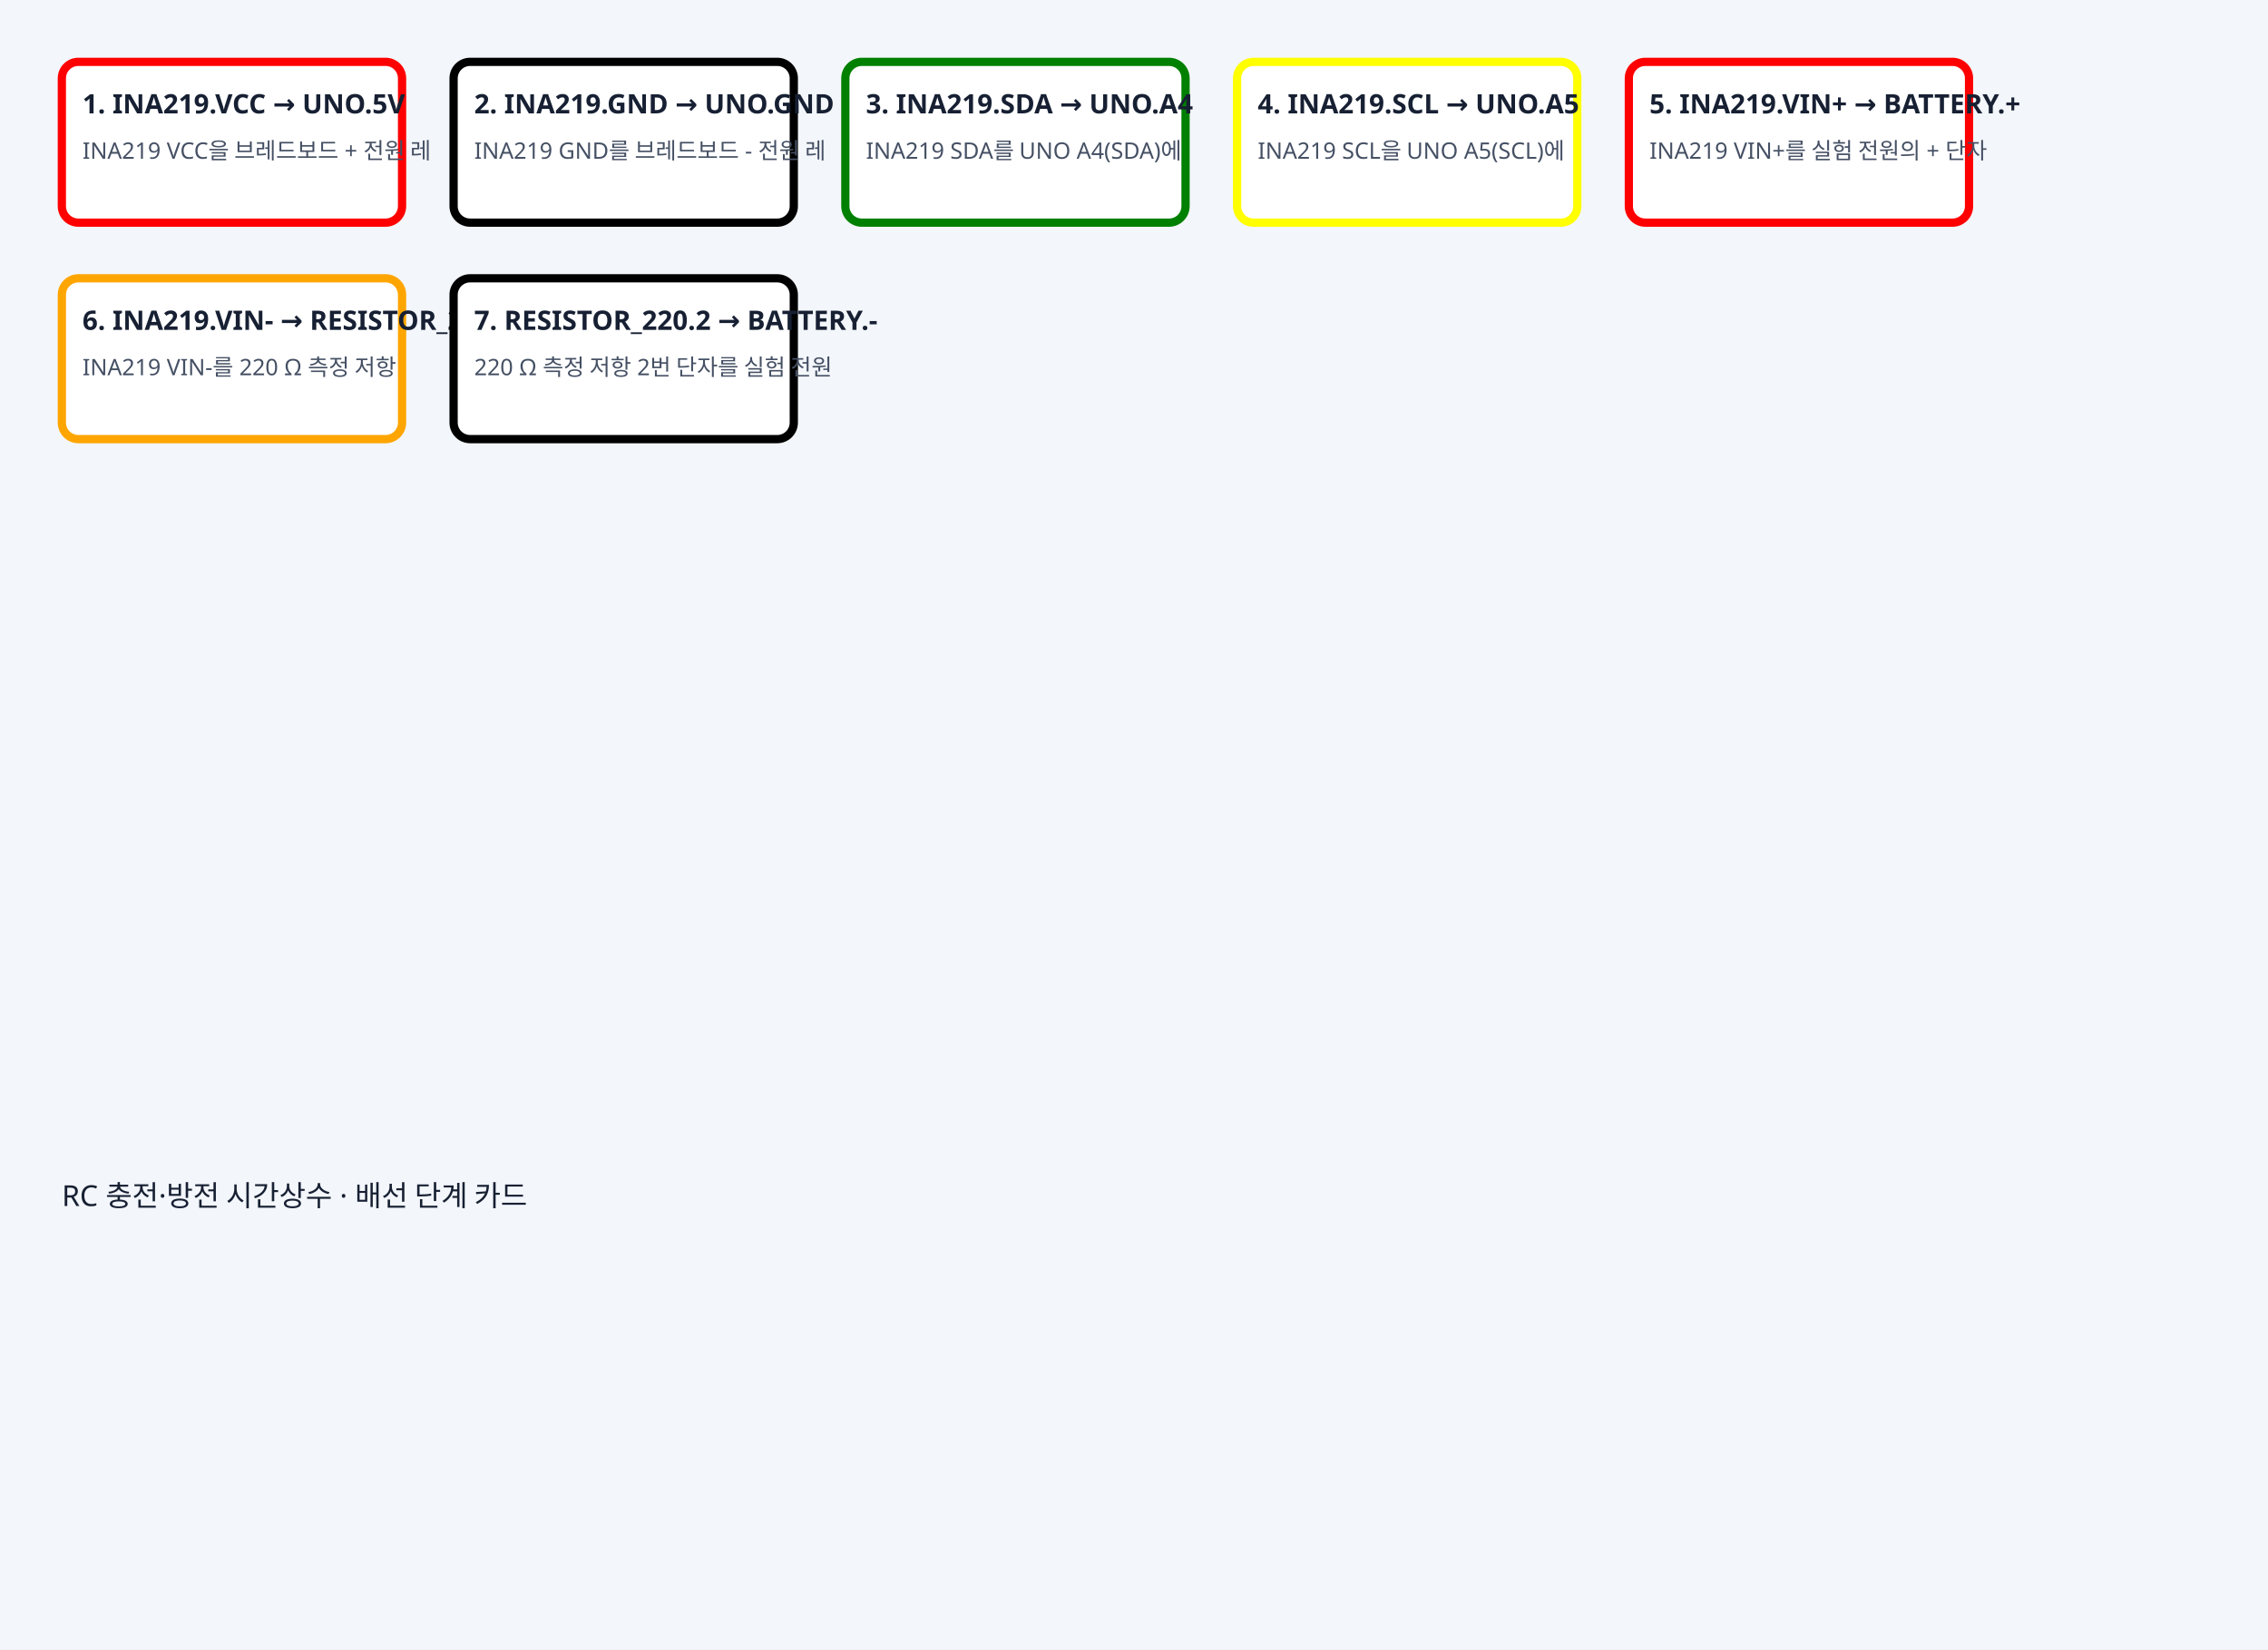
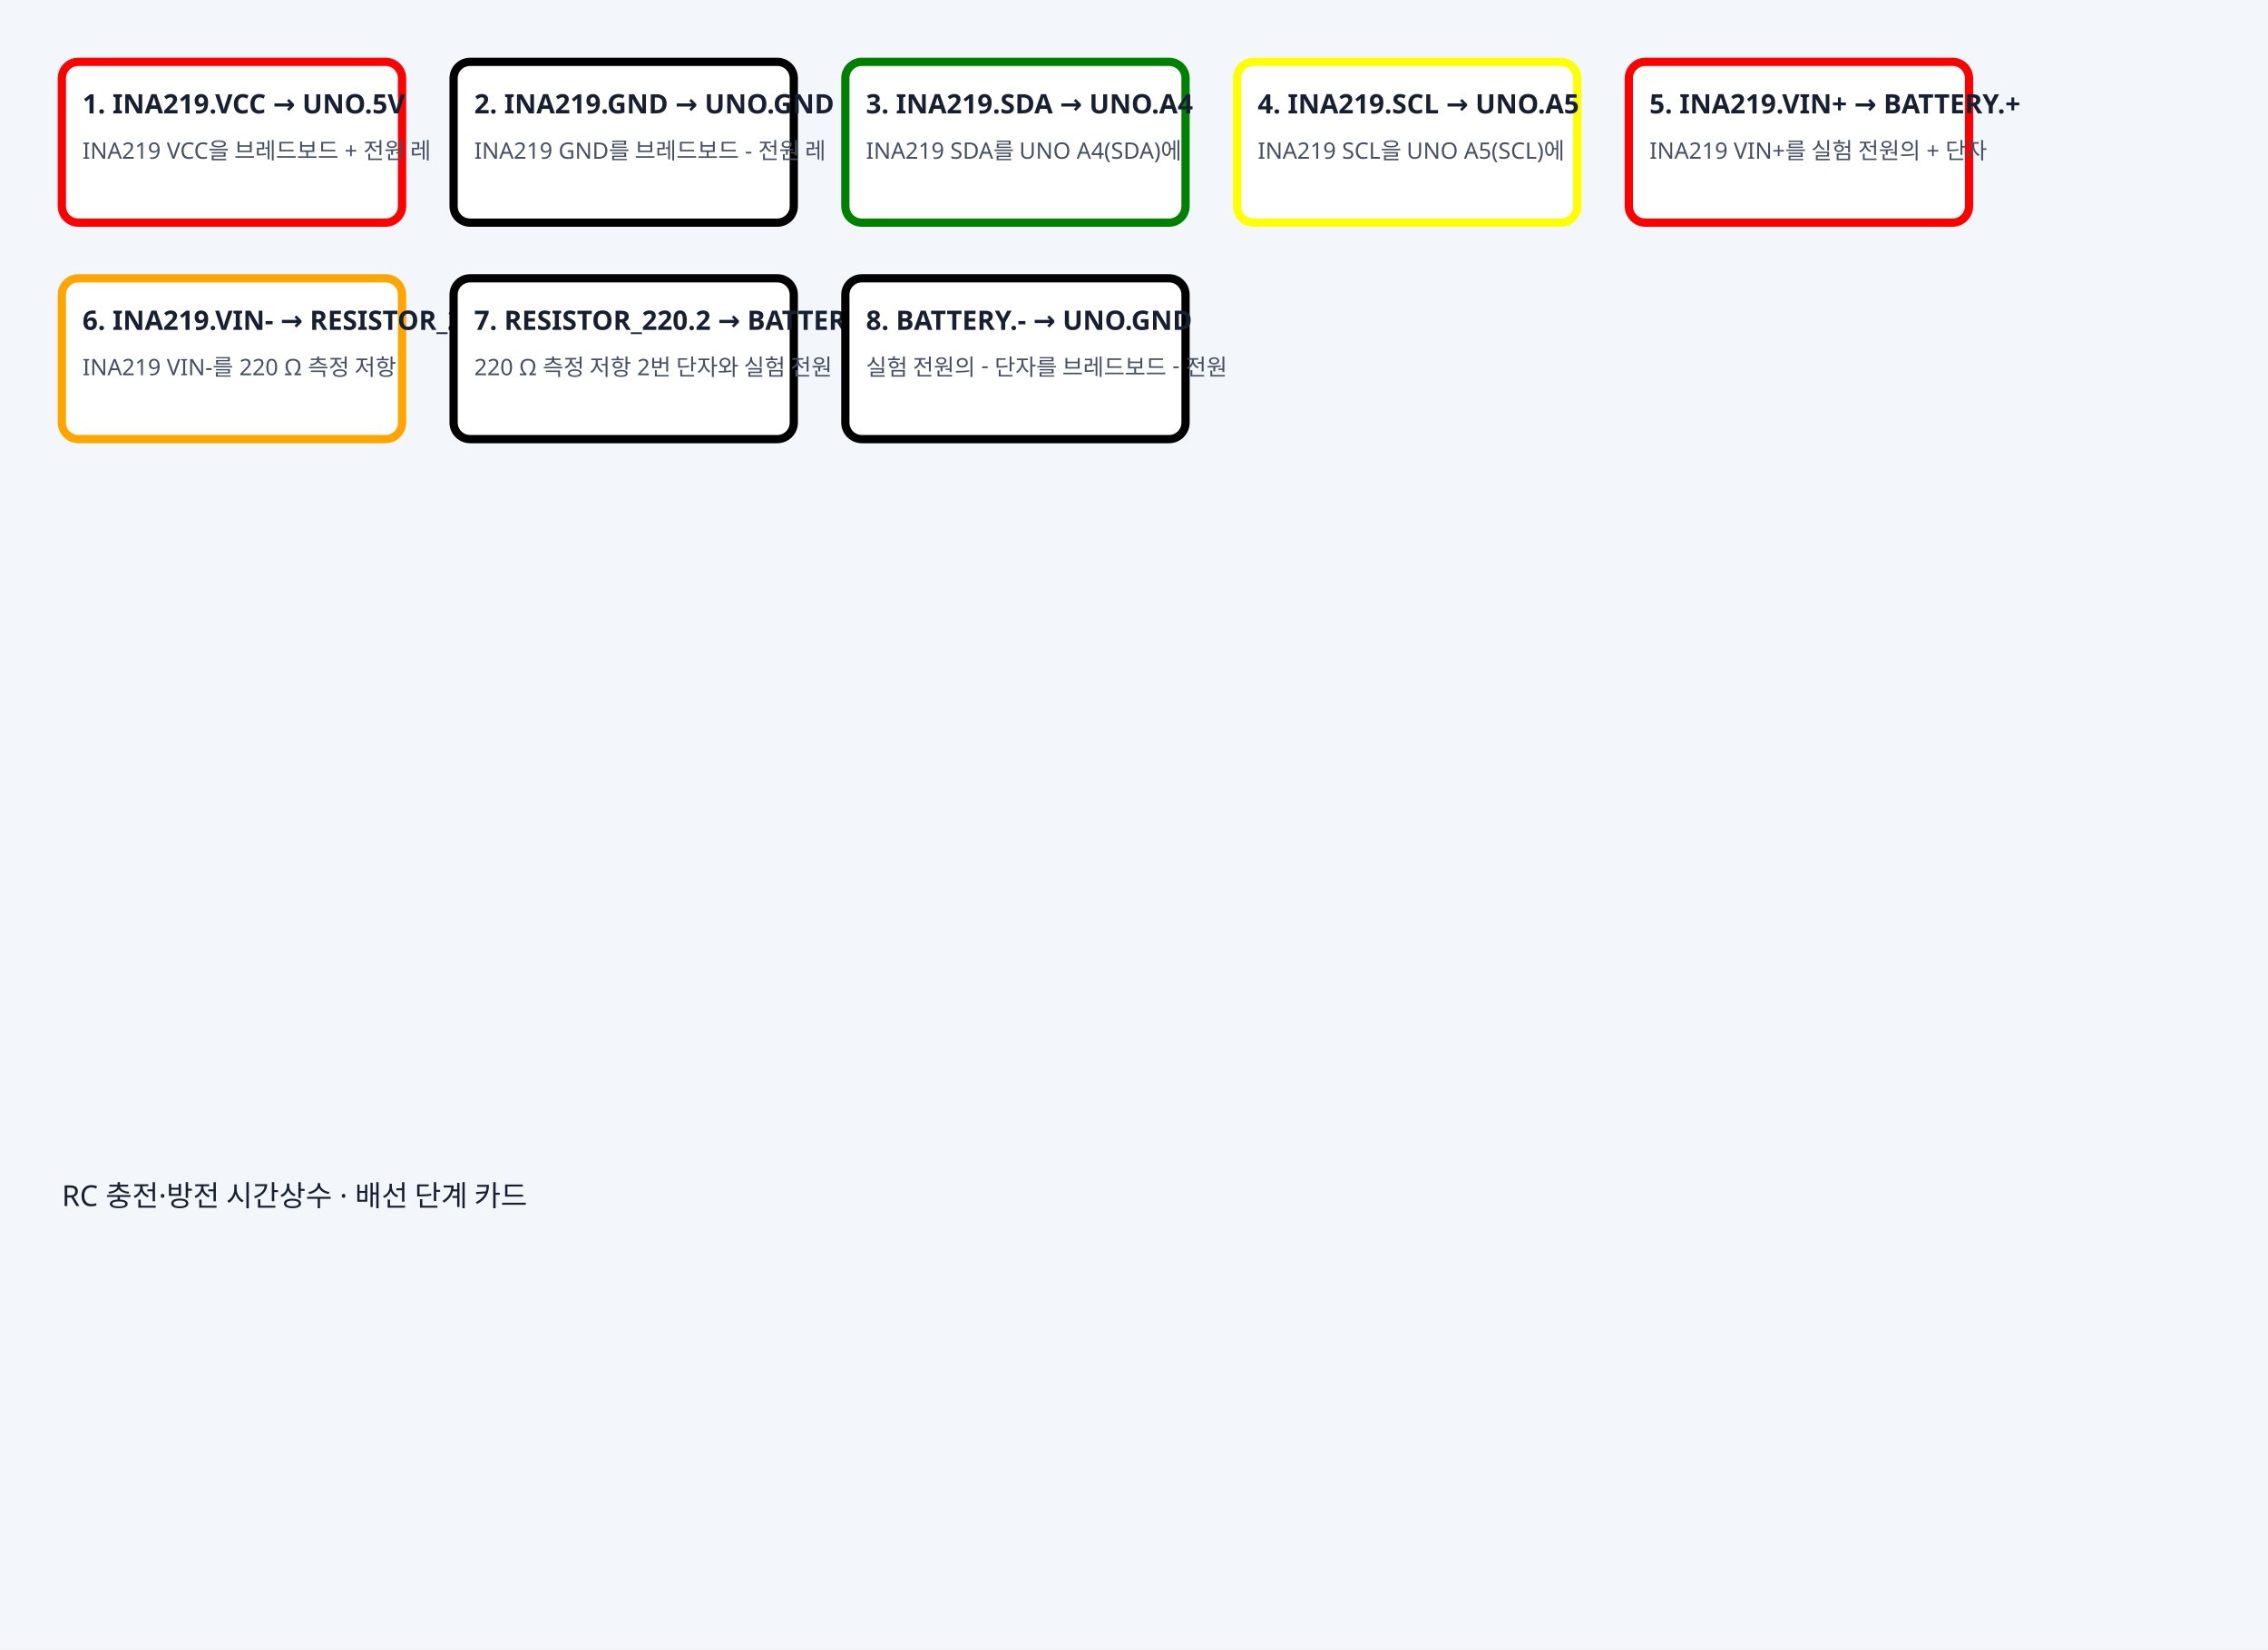
<svg xmlns="http://www.w3.org/2000/svg" width="1100" height="800" viewBox="0 0 1100 800">
  <rect width="100%" height="100%" fill="#f3f6fa" />
  <text x="30" y="585" font-family="sans-serif" font-size="14" fill="#172033">RC 충전·방전 시간상수 · 배선 단계 카드</text>
  <g>
    <rect x="30" y="30" width="165" height="78" rx="8" fill="#ffffff" stroke="red" stroke-width="4" />
    <text x="40" y="55" font-family="sans-serif" font-size="13" font-weight="700" fill="#172033">1. INA219.VCC → UNO.5V</text>
    <text x="40" y="77" font-family="sans-serif" font-size="11" fill="#455064">INA219 VCC을 브레드보드 + 전원 레</text>
  </g>
  <g>
    <rect x="220" y="30" width="165" height="78" rx="8" fill="#ffffff" stroke="black" stroke-width="4" />
    <text x="230" y="55" font-family="sans-serif" font-size="13" font-weight="700" fill="#172033">2. INA219.GND → UNO.GND</text>
    <text x="230" y="77" font-family="sans-serif" font-size="11" fill="#455064">INA219 GND를 브레드보드 - 전원 레</text>
  </g>
  <g>
    <rect x="410" y="30" width="165" height="78" rx="8" fill="#ffffff" stroke="green" stroke-width="4" />
    <text x="420" y="55" font-family="sans-serif" font-size="13" font-weight="700" fill="#172033">3. INA219.SDA → UNO.A4</text>
    <text x="420" y="77" font-family="sans-serif" font-size="11" fill="#455064">INA219 SDA를 UNO A4(SDA)에</text>
  </g>
  <g>
    <rect x="600" y="30" width="165" height="78" rx="8" fill="#ffffff" stroke="yellow" stroke-width="4" />
    <text x="610" y="55" font-family="sans-serif" font-size="13" font-weight="700" fill="#172033">4. INA219.SCL → UNO.A5</text>
    <text x="610" y="77" font-family="sans-serif" font-size="11" fill="#455064">INA219 SCL을 UNO A5(SCL)에</text>
  </g>
  <g>
    <rect x="790" y="30" width="165" height="78" rx="8" fill="#ffffff" stroke="red" stroke-width="4" />
    <text x="800" y="55" font-family="sans-serif" font-size="13" font-weight="700" fill="#172033">5. INA219.VIN+ → BATTERY.+</text>
    <text x="800" y="77" font-family="sans-serif" font-size="11" fill="#455064">INA219 VIN+를 실험 전원의 + 단자</text>
  </g>
  <g>
    <rect x="30" y="135" width="165" height="78" rx="8" fill="#ffffff" stroke="orange" stroke-width="4" />
    <text x="40" y="160" font-family="sans-serif" font-size="13" font-weight="700" fill="#172033">6. INA219.VIN- → RESISTOR_220.1</text>
    <text x="40" y="182" font-family="sans-serif" font-size="11" fill="#455064">INA219 VIN-를 220 Ω 측정 저항</text>
  </g>
  <g>
    <rect x="220" y="135" width="165" height="78" rx="8" fill="#ffffff" stroke="black" stroke-width="4" />
    <text x="230" y="160" font-family="sans-serif" font-size="13" font-weight="700" fill="#172033">7. RESISTOR_220.2 → BATTERY.-</text>
-     <text x="230" y="182" font-family="sans-serif" font-size="11" fill="#455064">220 Ω 측정 저항 2번 단자를 실험 전원</text>
+     <text x="230" y="182" font-family="sans-serif" font-size="11" fill="#455064">220 Ω 측정 저항 2번 단자와 실험 전원</text>
+   </g>
+   <g>
+     <rect x="410" y="135" width="165" height="78" rx="8" fill="#ffffff" stroke="black" stroke-width="4" />
+     <text x="420" y="160" font-family="sans-serif" font-size="13" font-weight="700" fill="#172033">8. BATTERY.- → UNO.GND</text>
+     <text x="420" y="182" font-family="sans-serif" font-size="11" fill="#455064">실험 전원의 - 단자를 브레드보드 - 전원 </text>
  </g>
</svg>
